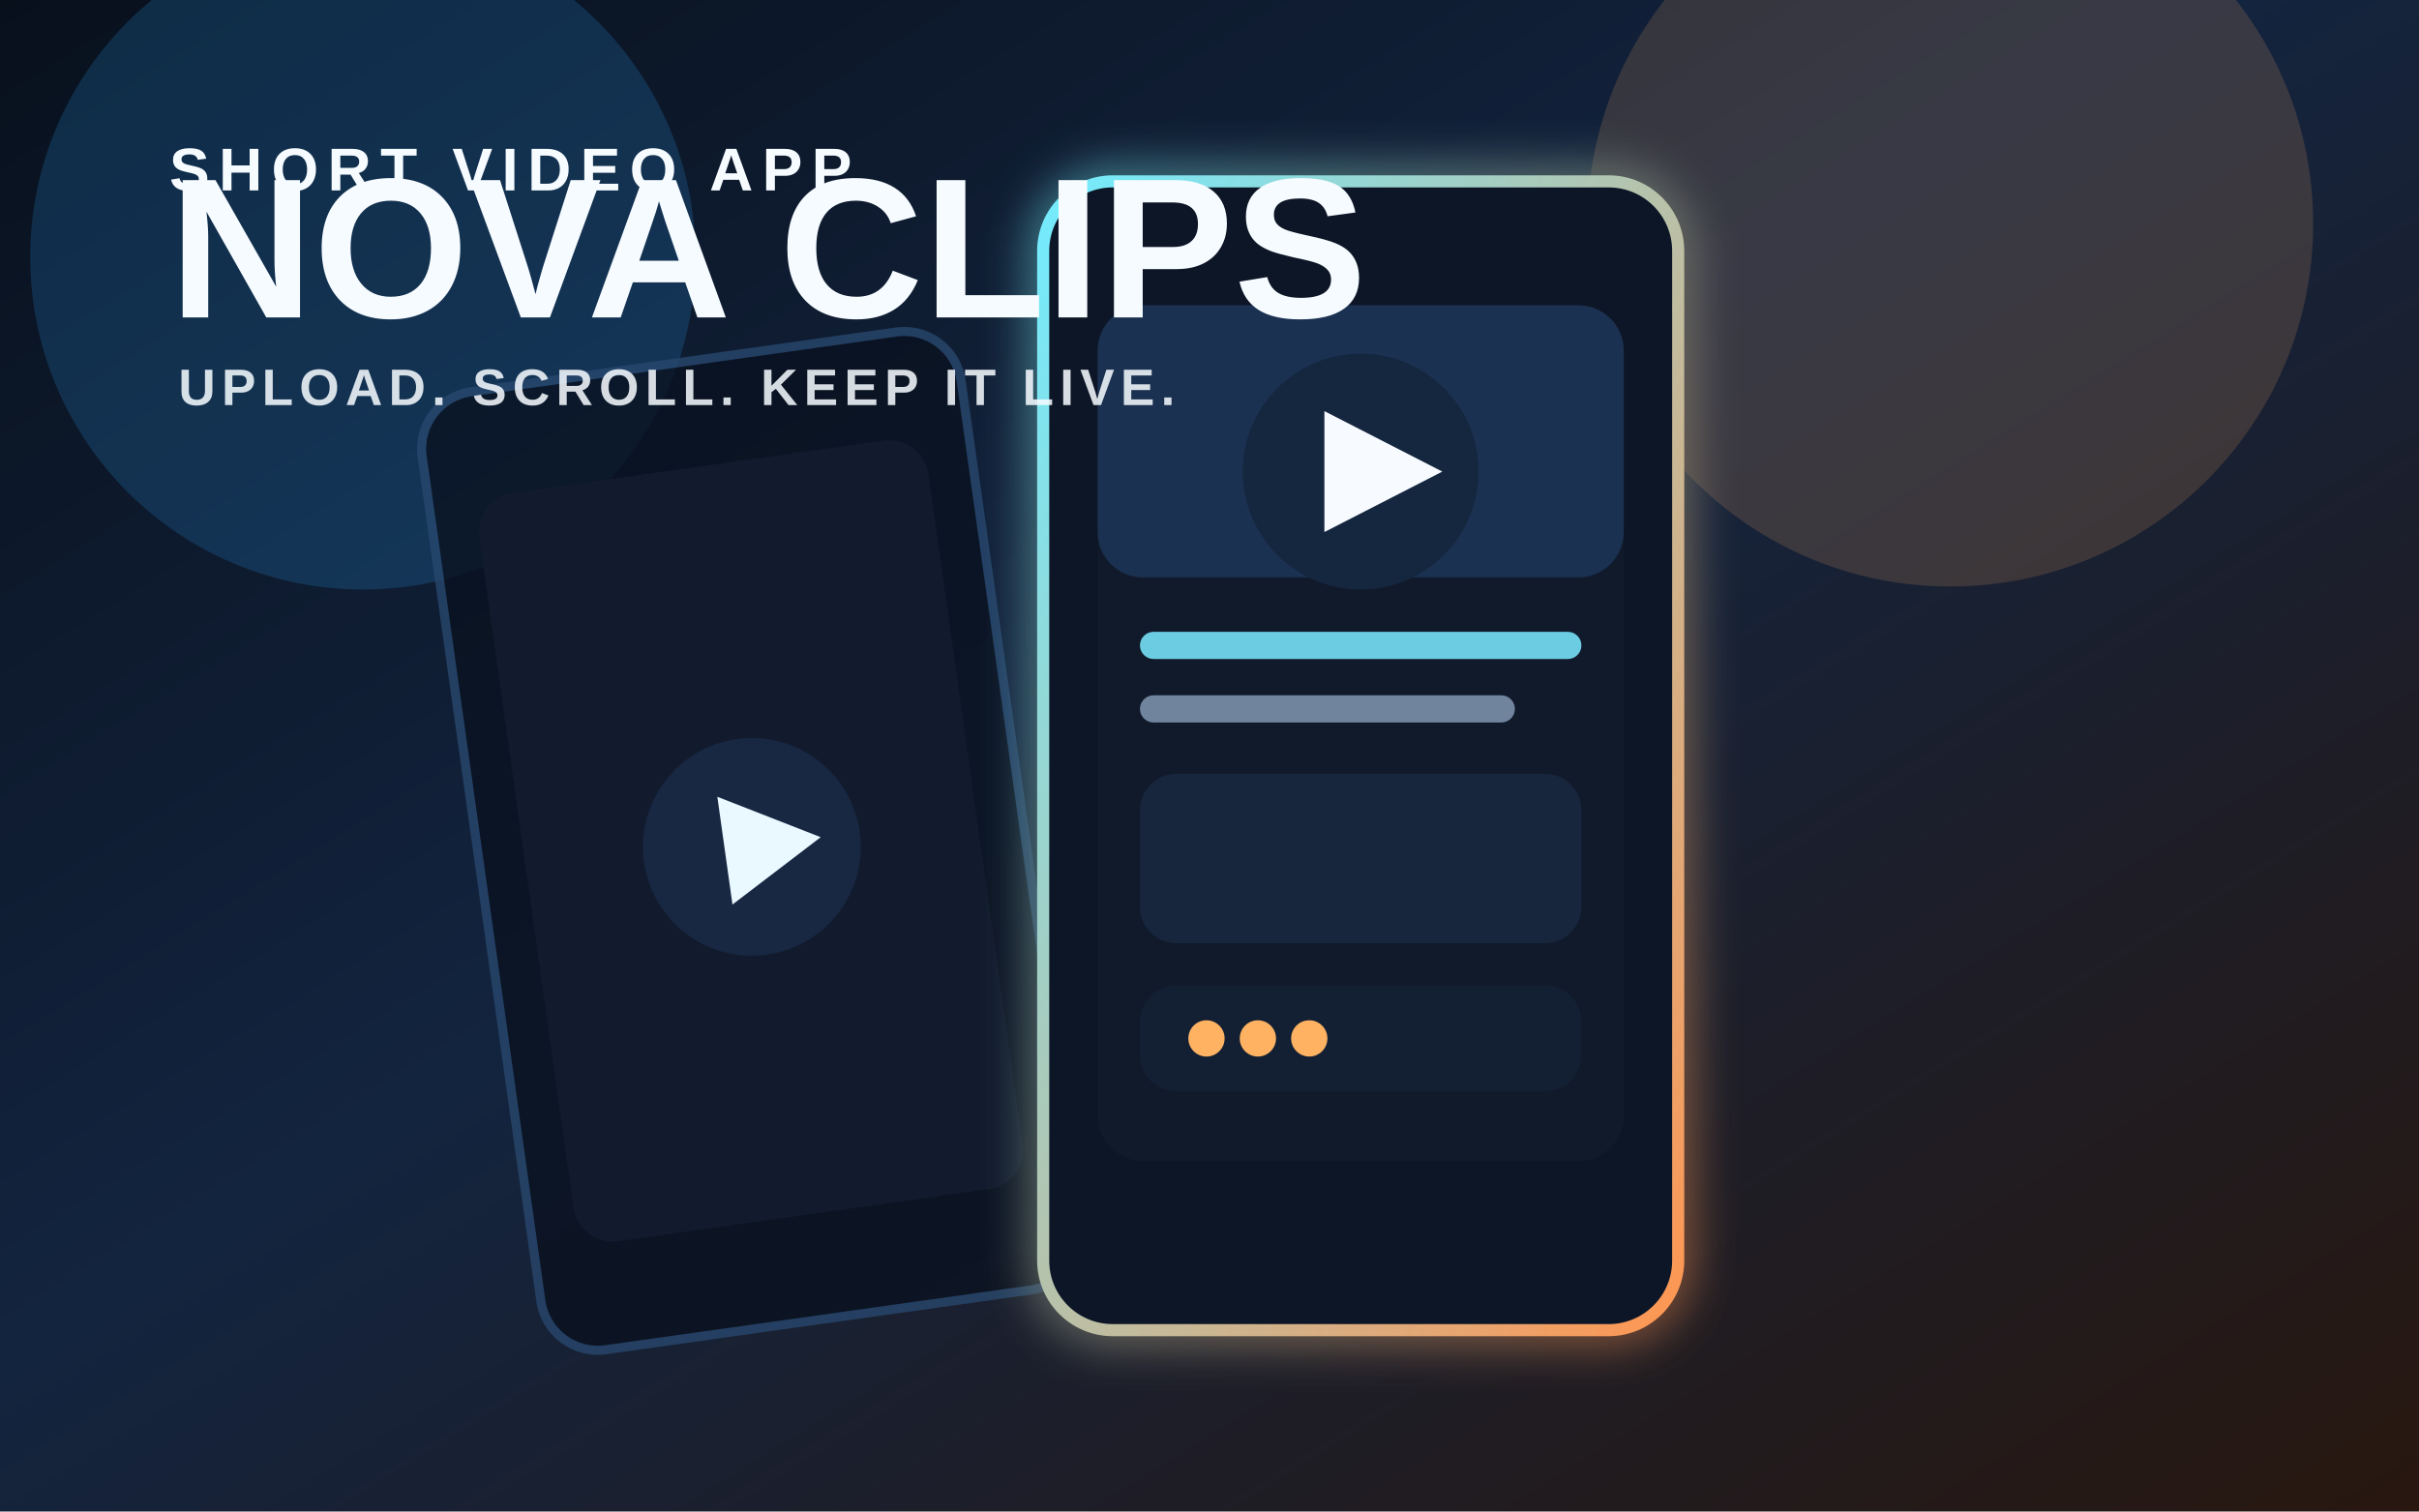
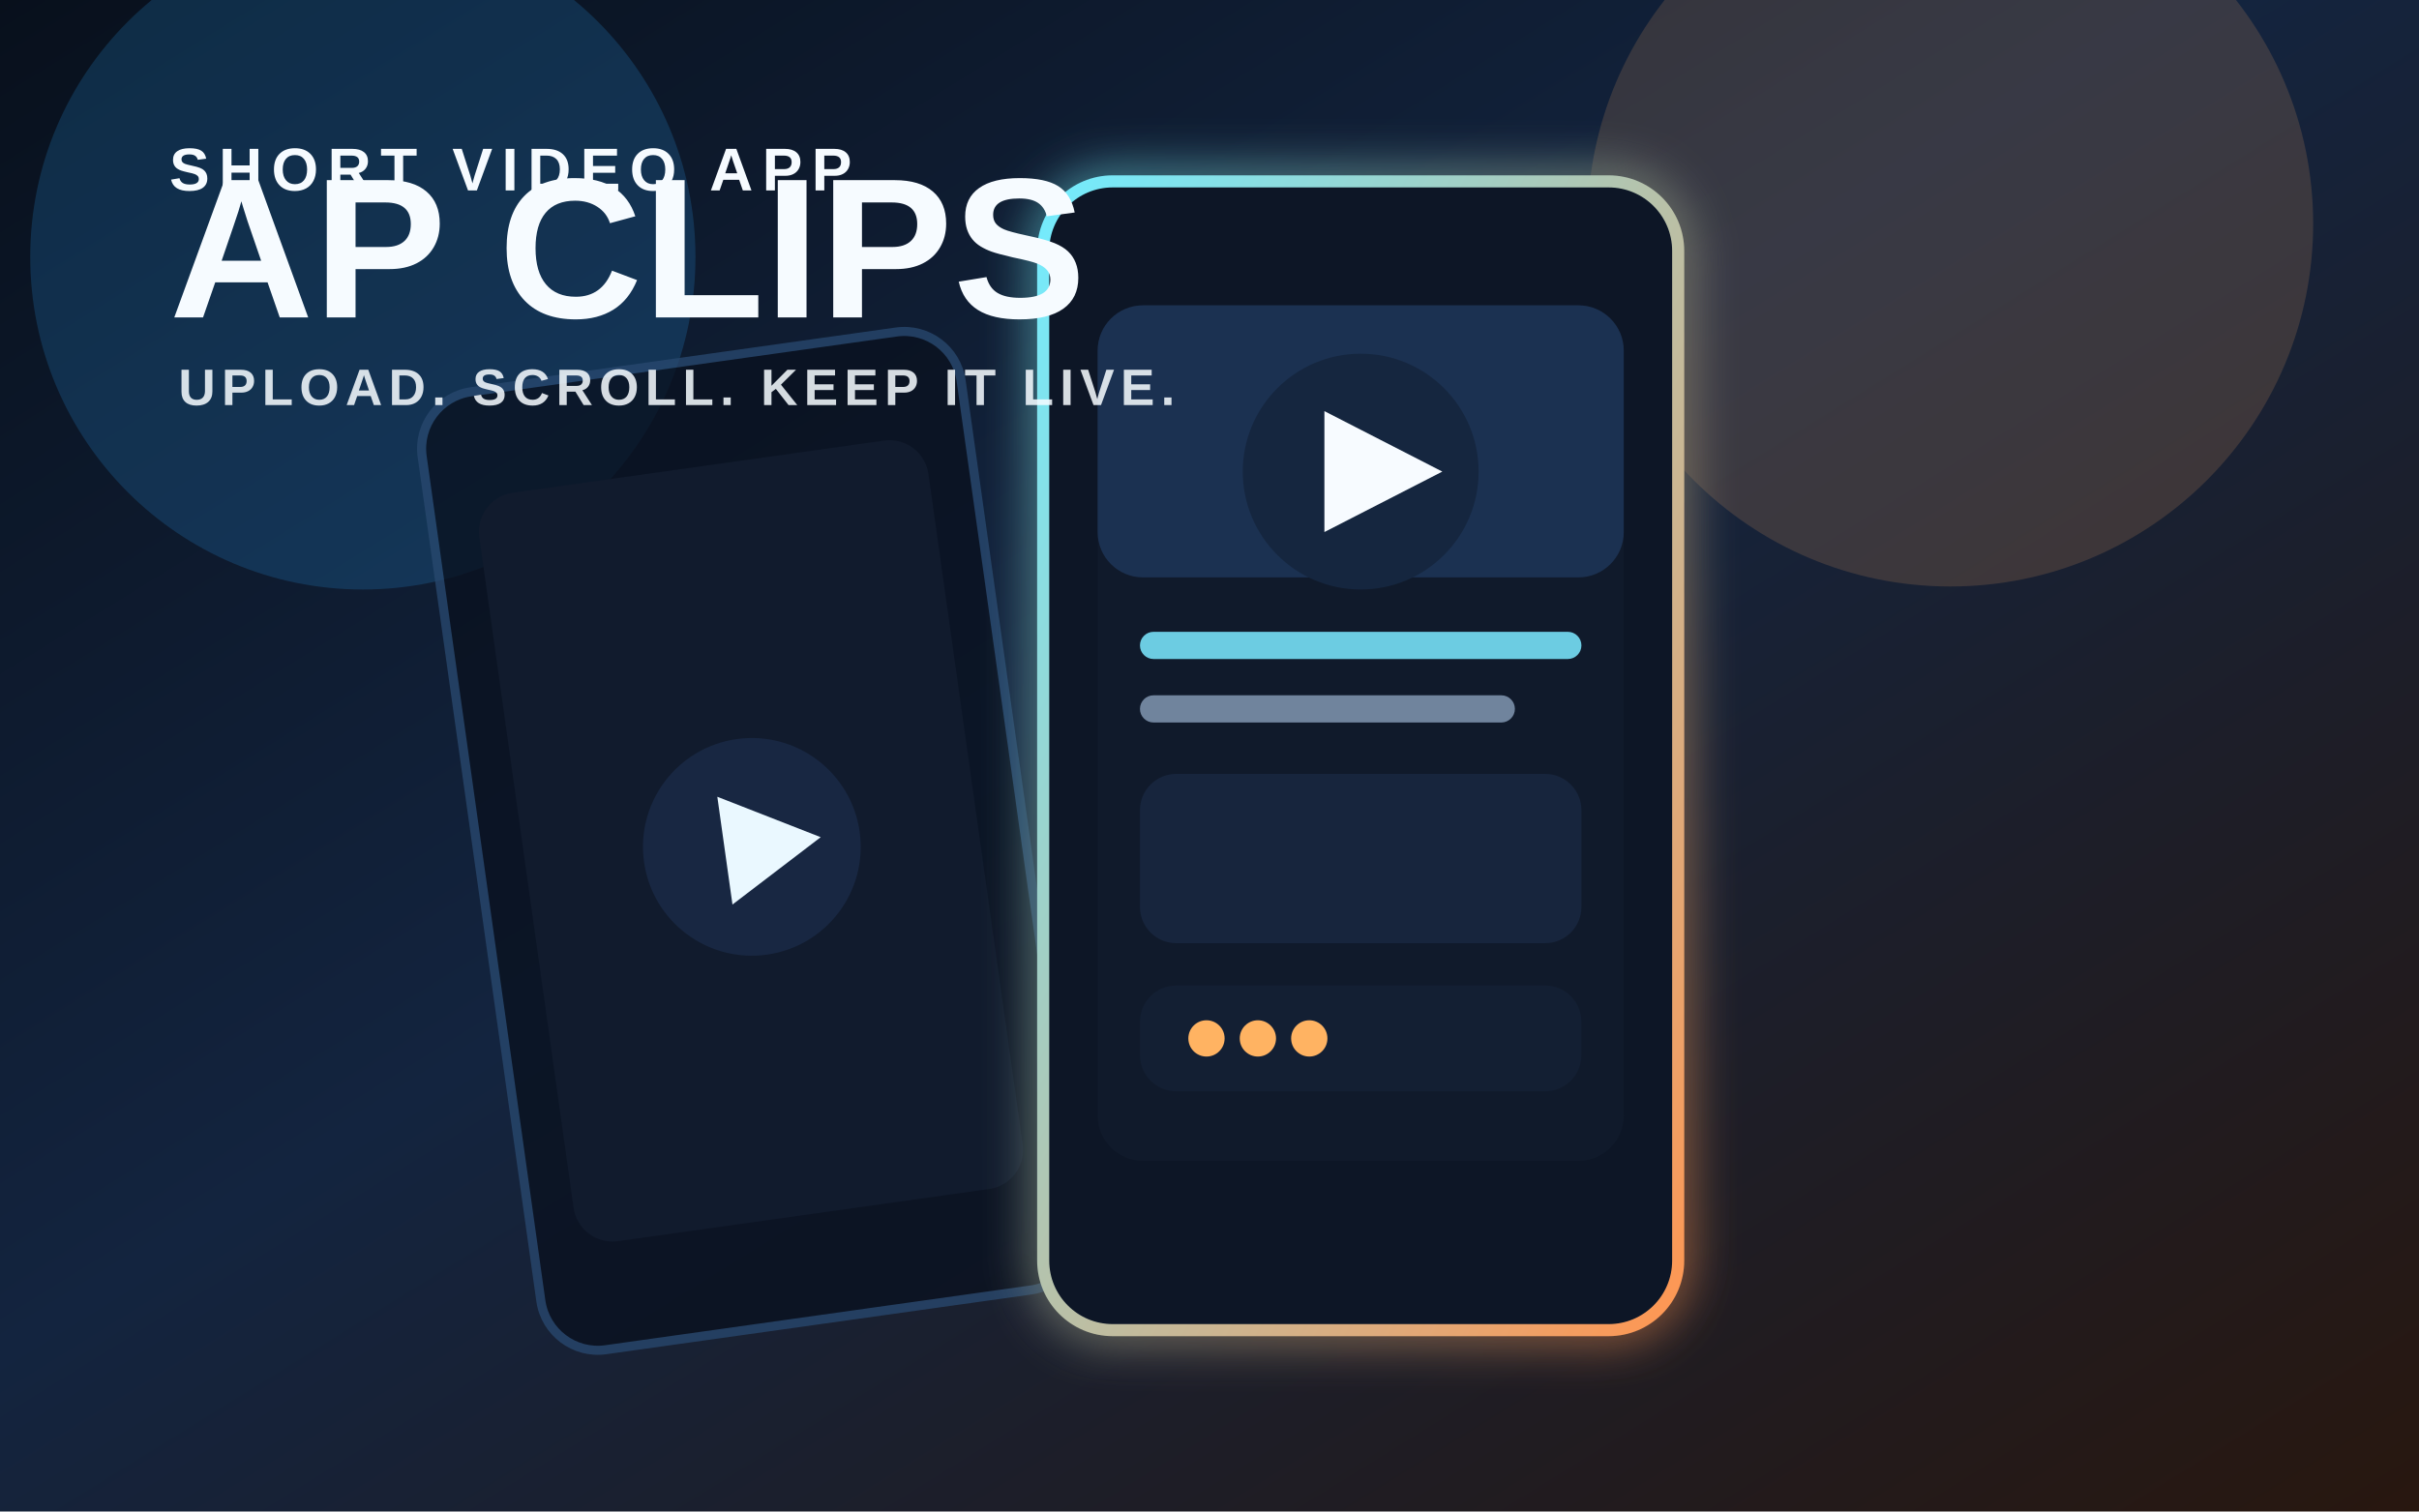
<svg xmlns="http://www.w3.org/2000/svg" viewBox="0 0 1600 1000" role="img" aria-labelledby="title desc">
  <defs>
    <linearGradient id="bg" x1="0%" y1="0%" x2="100%" y2="100%">
      <stop offset="0%" stop-color="#08101c" />
      <stop offset="45%" stop-color="#13243f" />
      <stop offset="100%" stop-color="#28170f" />
    </linearGradient>
    <linearGradient id="panelGlow" x1="0%" y1="0%" x2="100%" y2="100%">
      <stop offset="0%" stop-color="#72ecff" />
      <stop offset="100%" stop-color="#ff9652" />
    </linearGradient>
    <filter id="softGlow" x="-30%" y="-30%" width="160%" height="160%">
      <feGaussianBlur stdDeviation="16" result="blur" />
      <feMerge>
        <feMergeNode in="blur" />
        <feMergeNode in="SourceGraphic" />
      </feMerge>
    </filter>
  </defs>
  <rect width="1600" height="1000" fill="url(#bg)" />
  <circle cx="240" cy="170" r="220" fill="#2aa9ff" opacity="0.18" />
  <circle cx="1290" cy="148" r="240" fill="#ffaf68" opacity="0.16" />
  <g transform="translate(310 180) rotate(-8 300 320)">
    <rect x="0" y="40" width="360" height="640" rx="38" fill="#09111f" opacity="0.78" stroke="#28486e" stroke-width="6" />
    <rect x="30" y="110" width="300" height="500" rx="26" fill="#111b2d" />
    <circle cx="180" cy="364" r="72" fill="#182742" />
    <path d="M162 328l64 36-64 36z" fill="#eaf8ff" />
  </g>
  <g transform="translate(690 120)">
    <rect x="0" y="0" width="420" height="760" rx="46" fill="#0a1526" stroke="url(#panelGlow)" stroke-width="8" filter="url(#softGlow)" />
    <rect x="36" y="82" width="348" height="566" rx="30" fill="#101a2b" />
    <rect x="36" y="82" width="348" height="180" rx="30" fill="#1b3151" />
    <circle cx="210" cy="192" r="78" fill="#15263f" />
    <path d="M186 152l78 40-78 40z" fill="#f7fbff" />
    <rect x="64" y="298" width="292" height="18" rx="9" fill="#7be8ff" opacity="0.86" />
    <rect x="64" y="340" width="248" height="18" rx="9" fill="#b1cbea" opacity="0.6" />
    <rect x="64" y="392" width="292" height="112" rx="24" fill="#17253d" />
    <rect x="64" y="532" width="292" height="70" rx="24" fill="#131f33" />
    <g fill="#ffb362">
      <circle cx="108" cy="567" r="12" />
      <circle cx="142" cy="567" r="12" />
      <circle cx="176" cy="567" r="12" />
    </g>
  </g>
  <g fill="#f6fbff" font-family="Oxanium, Arial, sans-serif">
    <text x="112" y="126" font-size="40" font-weight="700" letter-spacing="6">SHORT VIDEO APP</text>
-     <text x="112" y="210" font-size="132" font-weight="800">NOVA CLIPS</text>
+     <text x="112" y="210" font-size="132" font-weight="800">AP CLIPS</text>
    <text x="118" y="268" font-size="34" font-weight="600" letter-spacing="4" opacity="0.86">UPLOAD. SCROLL. KEEP IT LIVE.</text>
  </g>
</svg>
